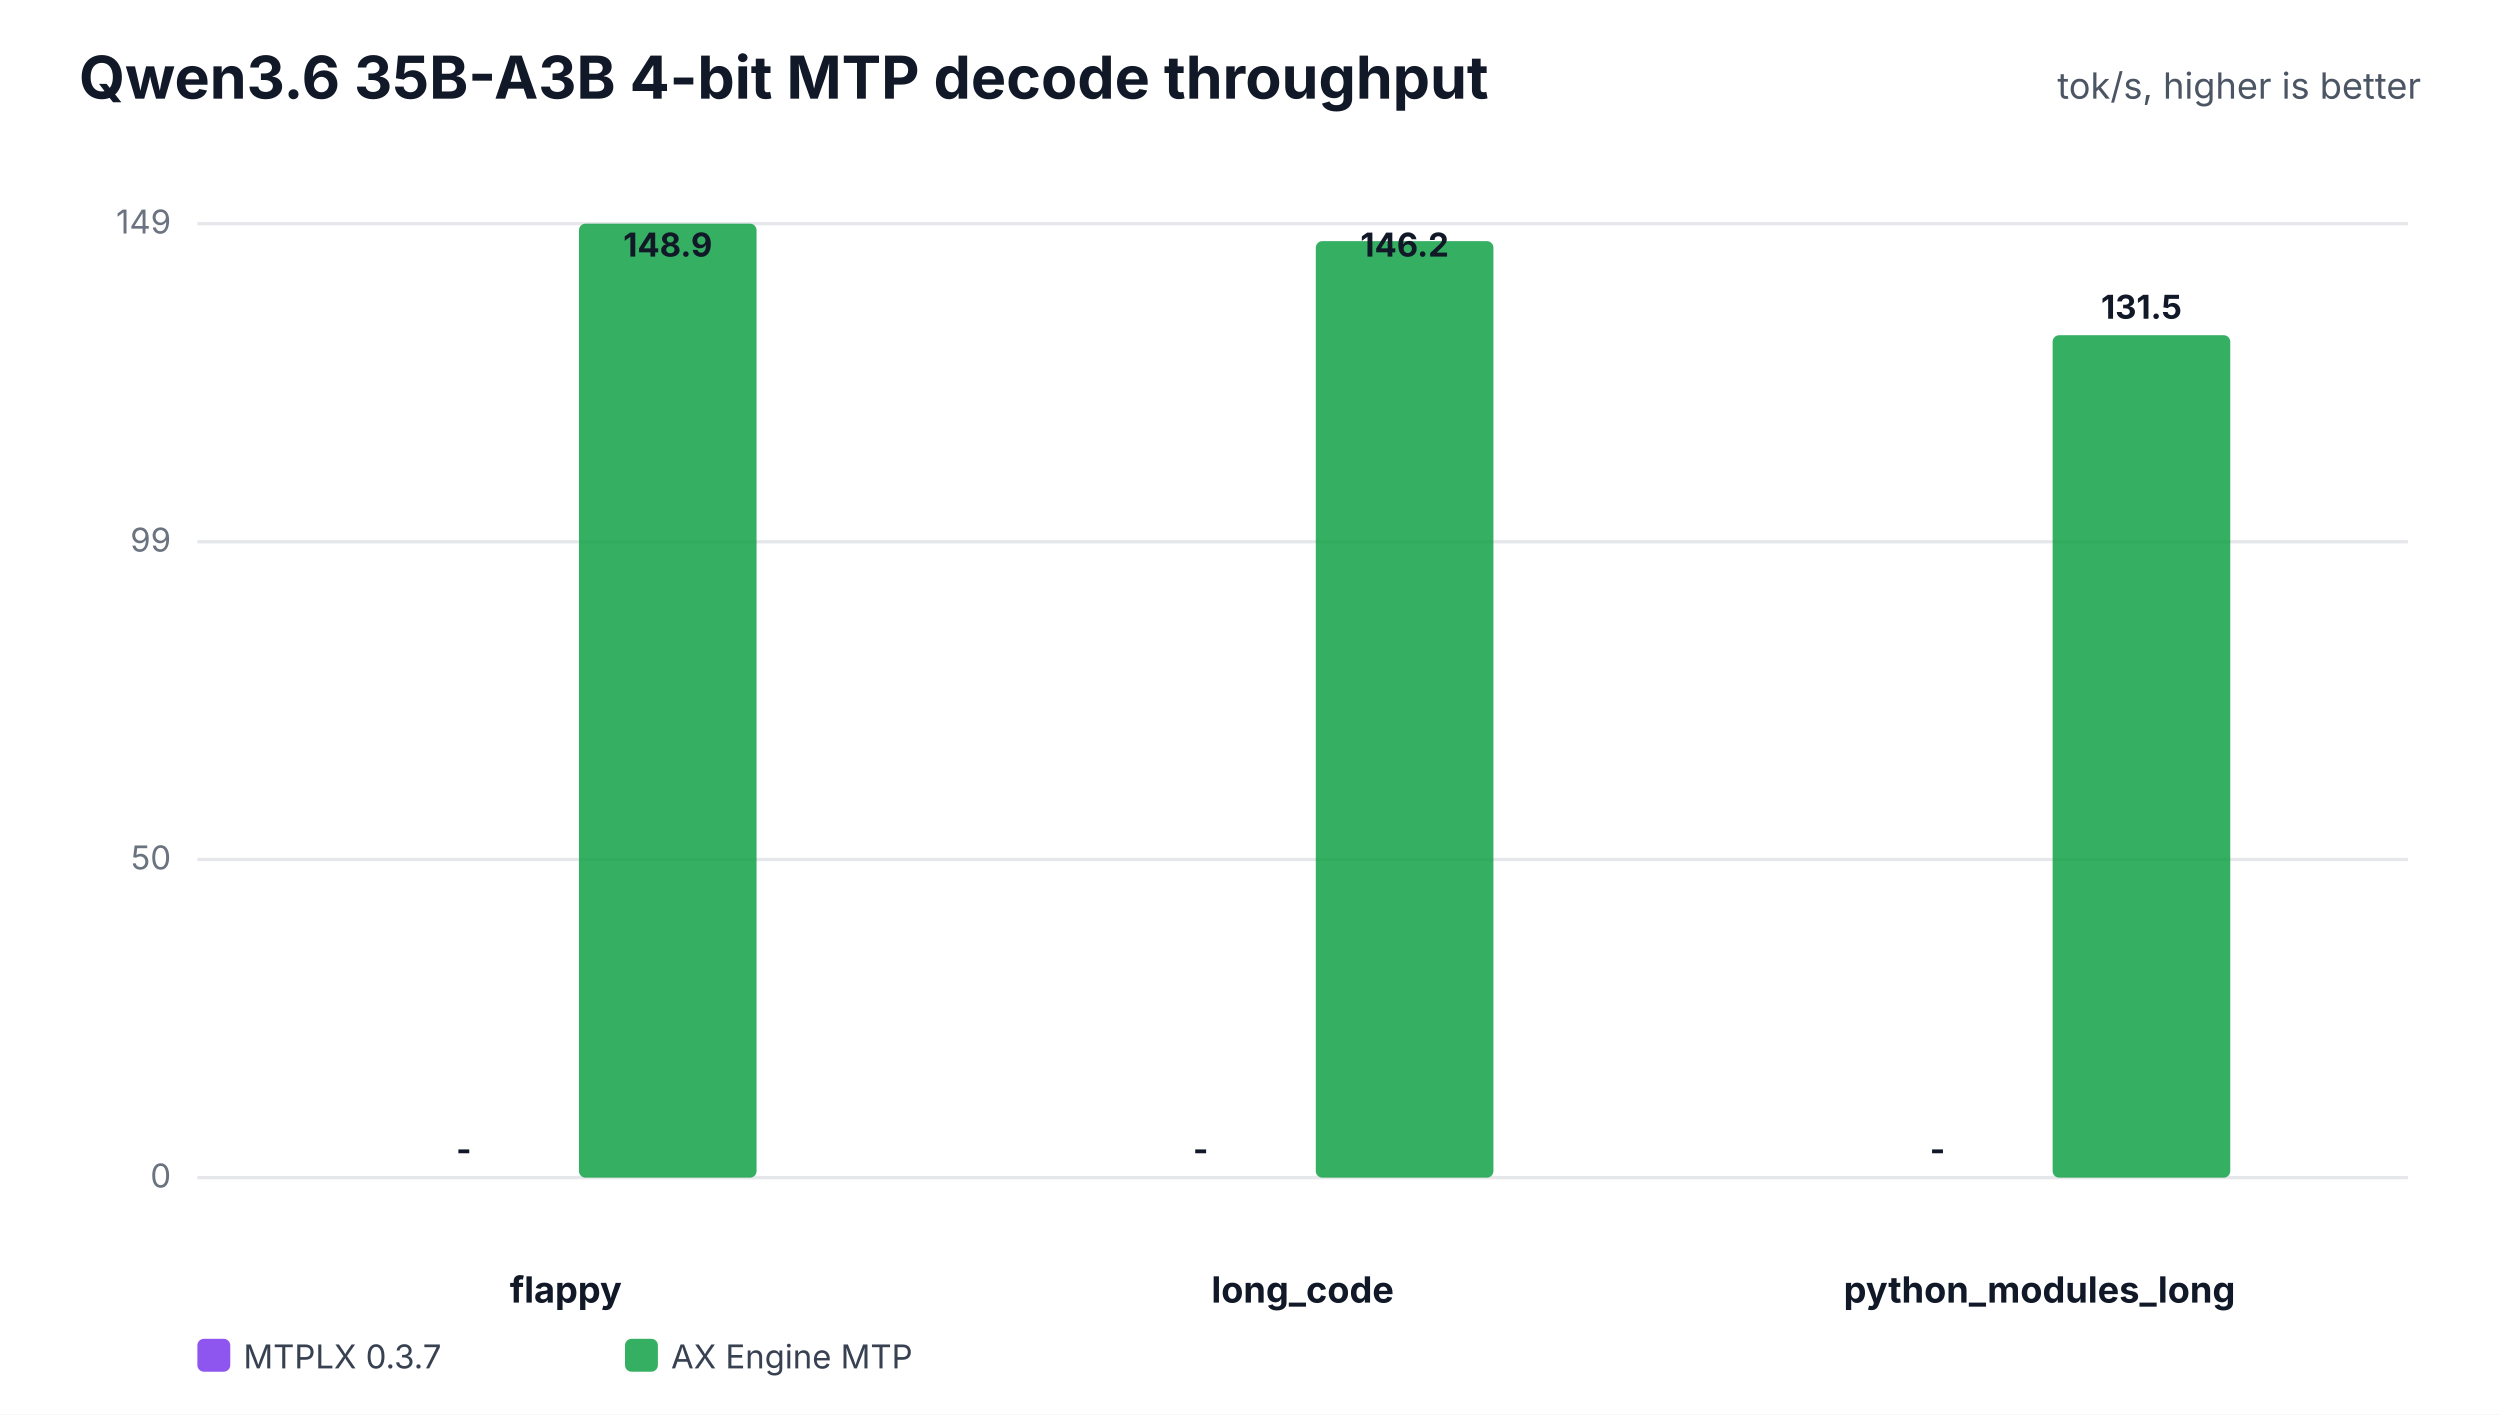
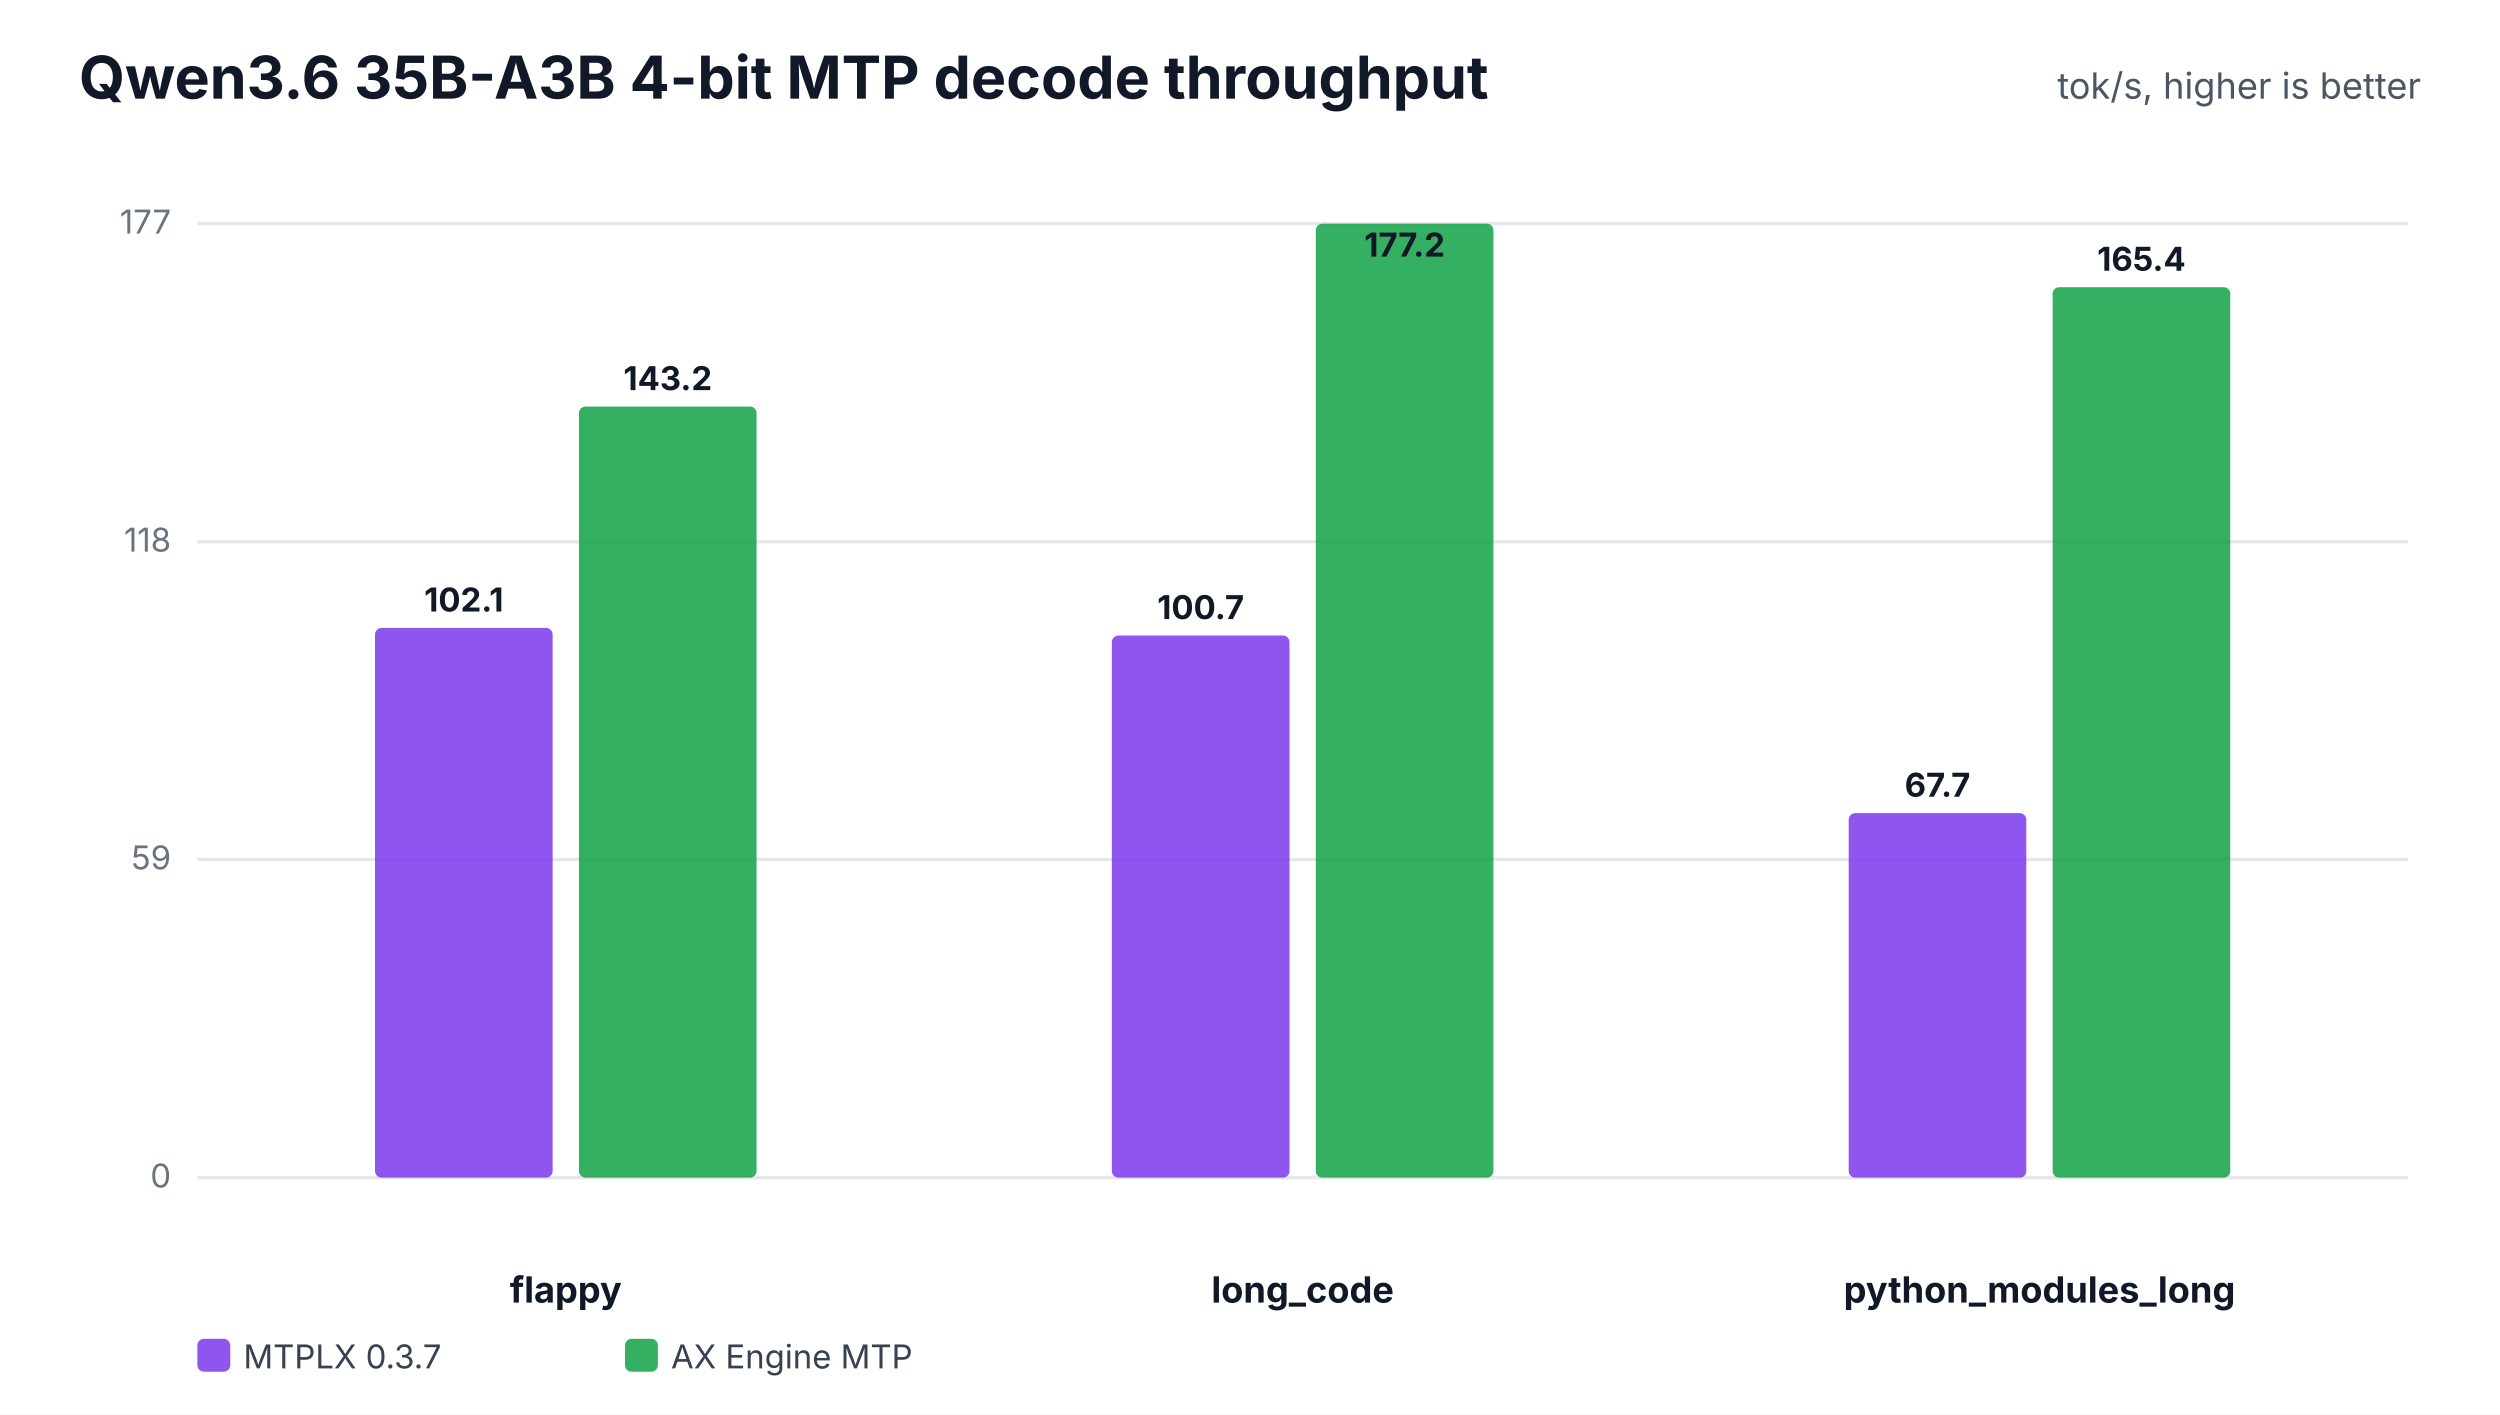
<svg xmlns="http://www.w3.org/2000/svg" width="760" height="430" viewBox="0 0 760 430" role="img">
  <rect width="100%" height="100%" fill="#ffffff" />
  <text x="24" y="30" font-family="Inter,Segoe UI,Arial,sans-serif" font-size="18" font-weight="700" fill="#111827">Qwen3.6 35B-A3B 4-bit MTP decode throughput</text>
  <text x="736" y="30" text-anchor="end" font-family="Inter,Segoe UI,Arial,sans-serif" font-size="11" fill="#4b5563">tok/s, higher is better</text>
  <line x1="60" y1="358.0" x2="732" y2="358.0" stroke="#e5e7eb" stroke-width="1" />
  <text x="52" y="361.0" text-anchor="end" font-family="Inter,Segoe UI,Arial,sans-serif" font-size="10" fill="#6b7280">0</text>
  <line x1="60" y1="261.3" x2="732" y2="261.3" stroke="#e5e7eb" stroke-width="1" />
-   <text x="52" y="264.3" text-anchor="end" font-family="Inter,Segoe UI,Arial,sans-serif" font-size="10" fill="#6b7280">50</text>
+   <text x="52" y="264.3" text-anchor="end" font-family="Inter,Segoe UI,Arial,sans-serif" font-size="10" fill="#6b7280">59</text>
  <line x1="60" y1="164.7" x2="732" y2="164.7" stroke="#e5e7eb" stroke-width="1" />
-   <text x="52" y="167.7" text-anchor="end" font-family="Inter,Segoe UI,Arial,sans-serif" font-size="10" fill="#6b7280">99</text>
+   <text x="52" y="167.7" text-anchor="end" font-family="Inter,Segoe UI,Arial,sans-serif" font-size="10" fill="#6b7280">118</text>
  <line x1="60" y1="68.0" x2="732" y2="68.0" stroke="#e5e7eb" stroke-width="1" />
-   <text x="52" y="71.0" text-anchor="end" font-family="Inter,Segoe UI,Arial,sans-serif" font-size="10" fill="#6b7280">149</text>
+   <text x="52" y="71.0" text-anchor="end" font-family="Inter,Segoe UI,Arial,sans-serif" font-size="10" fill="#6b7280">177</text>
  <text x="172.0" y="396" text-anchor="middle" font-family="Inter,Segoe UI,Arial,sans-serif" font-size="11" font-weight="700" fill="#111827">flappy</text>
-   <rect x="114.0" y="358.0" width="54.0" height="0.0" rx="2" fill="#7c3aed" fill-opacity="0.86" />
-   <text x="141.0" y="353.0" text-anchor="middle" font-family="Inter,Segoe UI,Arial,sans-serif" font-size="10" font-weight="700" fill="#111827">-</text>
-   <rect x="176.0" y="68.0" width="54.0" height="290.0" rx="2" fill="#16a34a" fill-opacity="0.86" />
-   <text x="203.0" y="78.0" text-anchor="middle" font-family="Inter,Segoe UI,Arial,sans-serif" font-size="10" font-weight="700" fill="#111827">148.9</text>
+   <rect x="114.0" y="190.9" width="54.0" height="167.1" rx="2" fill="#7c3aed" fill-opacity="0.86" />
+   <text x="141.0" y="185.9" text-anchor="middle" font-family="Inter,Segoe UI,Arial,sans-serif" font-size="10" font-weight="700" fill="#111827">102.1</text>
+   <rect x="176.0" y="123.6" width="54.0" height="234.4" rx="2" fill="#16a34a" fill-opacity="0.86" />
+   <text x="203.0" y="118.6" text-anchor="middle" font-family="Inter,Segoe UI,Arial,sans-serif" font-size="10" font-weight="700" fill="#111827">143.2</text>
  <text x="396.0" y="396" text-anchor="middle" font-family="Inter,Segoe UI,Arial,sans-serif" font-size="11" font-weight="700" fill="#111827">long_code</text>
-   <rect x="338.0" y="358.0" width="54.0" height="0.0" rx="2" fill="#7c3aed" fill-opacity="0.86" />
-   <text x="365.0" y="353.0" text-anchor="middle" font-family="Inter,Segoe UI,Arial,sans-serif" font-size="10" font-weight="700" fill="#111827">-</text>
-   <rect x="400.0" y="73.3" width="54.0" height="284.7" rx="2" fill="#16a34a" fill-opacity="0.86" />
-   <text x="427.0" y="78.0" text-anchor="middle" font-family="Inter,Segoe UI,Arial,sans-serif" font-size="10" font-weight="700" fill="#111827">146.2</text>
+   <rect x="338.0" y="193.2" width="54.0" height="164.8" rx="2" fill="#7c3aed" fill-opacity="0.86" />
+   <text x="365.0" y="188.2" text-anchor="middle" font-family="Inter,Segoe UI,Arial,sans-serif" font-size="10" font-weight="700" fill="#111827">100.7</text>
+   <rect x="400.0" y="68.0" width="54.0" height="290.0" rx="2" fill="#16a34a" fill-opacity="0.86" />
+   <text x="427.0" y="78.0" text-anchor="middle" font-family="Inter,Segoe UI,Arial,sans-serif" font-size="10" font-weight="700" fill="#111827">177.2</text>
  <text x="620.0" y="396" text-anchor="middle" font-family="Inter,Segoe UI,Arial,sans-serif" font-size="11" font-weight="700" fill="#111827">python_modules_long</text>
-   <rect x="562.0" y="358.0" width="54.0" height="0.0" rx="2" fill="#7c3aed" fill-opacity="0.86" />
-   <text x="589.0" y="353.0" text-anchor="middle" font-family="Inter,Segoe UI,Arial,sans-serif" font-size="10" font-weight="700" fill="#111827">-</text>
-   <rect x="624.0" y="101.9" width="54.0" height="256.1" rx="2" fill="#16a34a" fill-opacity="0.86" />
-   <text x="651.0" y="96.9" text-anchor="middle" font-family="Inter,Segoe UI,Arial,sans-serif" font-size="10" font-weight="700" fill="#111827">131.5</text>
+   <rect x="562.0" y="247.2" width="54.0" height="110.8" rx="2" fill="#7c3aed" fill-opacity="0.86" />
+   <text x="589.0" y="242.2" text-anchor="middle" font-family="Inter,Segoe UI,Arial,sans-serif" font-size="10" font-weight="700" fill="#111827">67.7</text>
+   <rect x="624.0" y="87.3" width="54.0" height="270.7" rx="2" fill="#16a34a" fill-opacity="0.86" />
+   <text x="651.0" y="82.3" text-anchor="middle" font-family="Inter,Segoe UI,Arial,sans-serif" font-size="10" font-weight="700" fill="#111827">165.4</text>
  <rect x="60" y="407" width="10" height="10" rx="2" fill="#7c3aed" fill-opacity="0.86" />
  <text x="74" y="416" font-family="Inter,Segoe UI,Arial,sans-serif" font-size="10" fill="#374151">MTPLX 0.3.7</text>
  <rect x="190" y="407" width="10" height="10" rx="2" fill="#16a34a" fill-opacity="0.86" />
  <text x="204" y="416" font-family="Inter,Segoe UI,Arial,sans-serif" font-size="10" fill="#374151">AX Engine MTP</text>
</svg>
